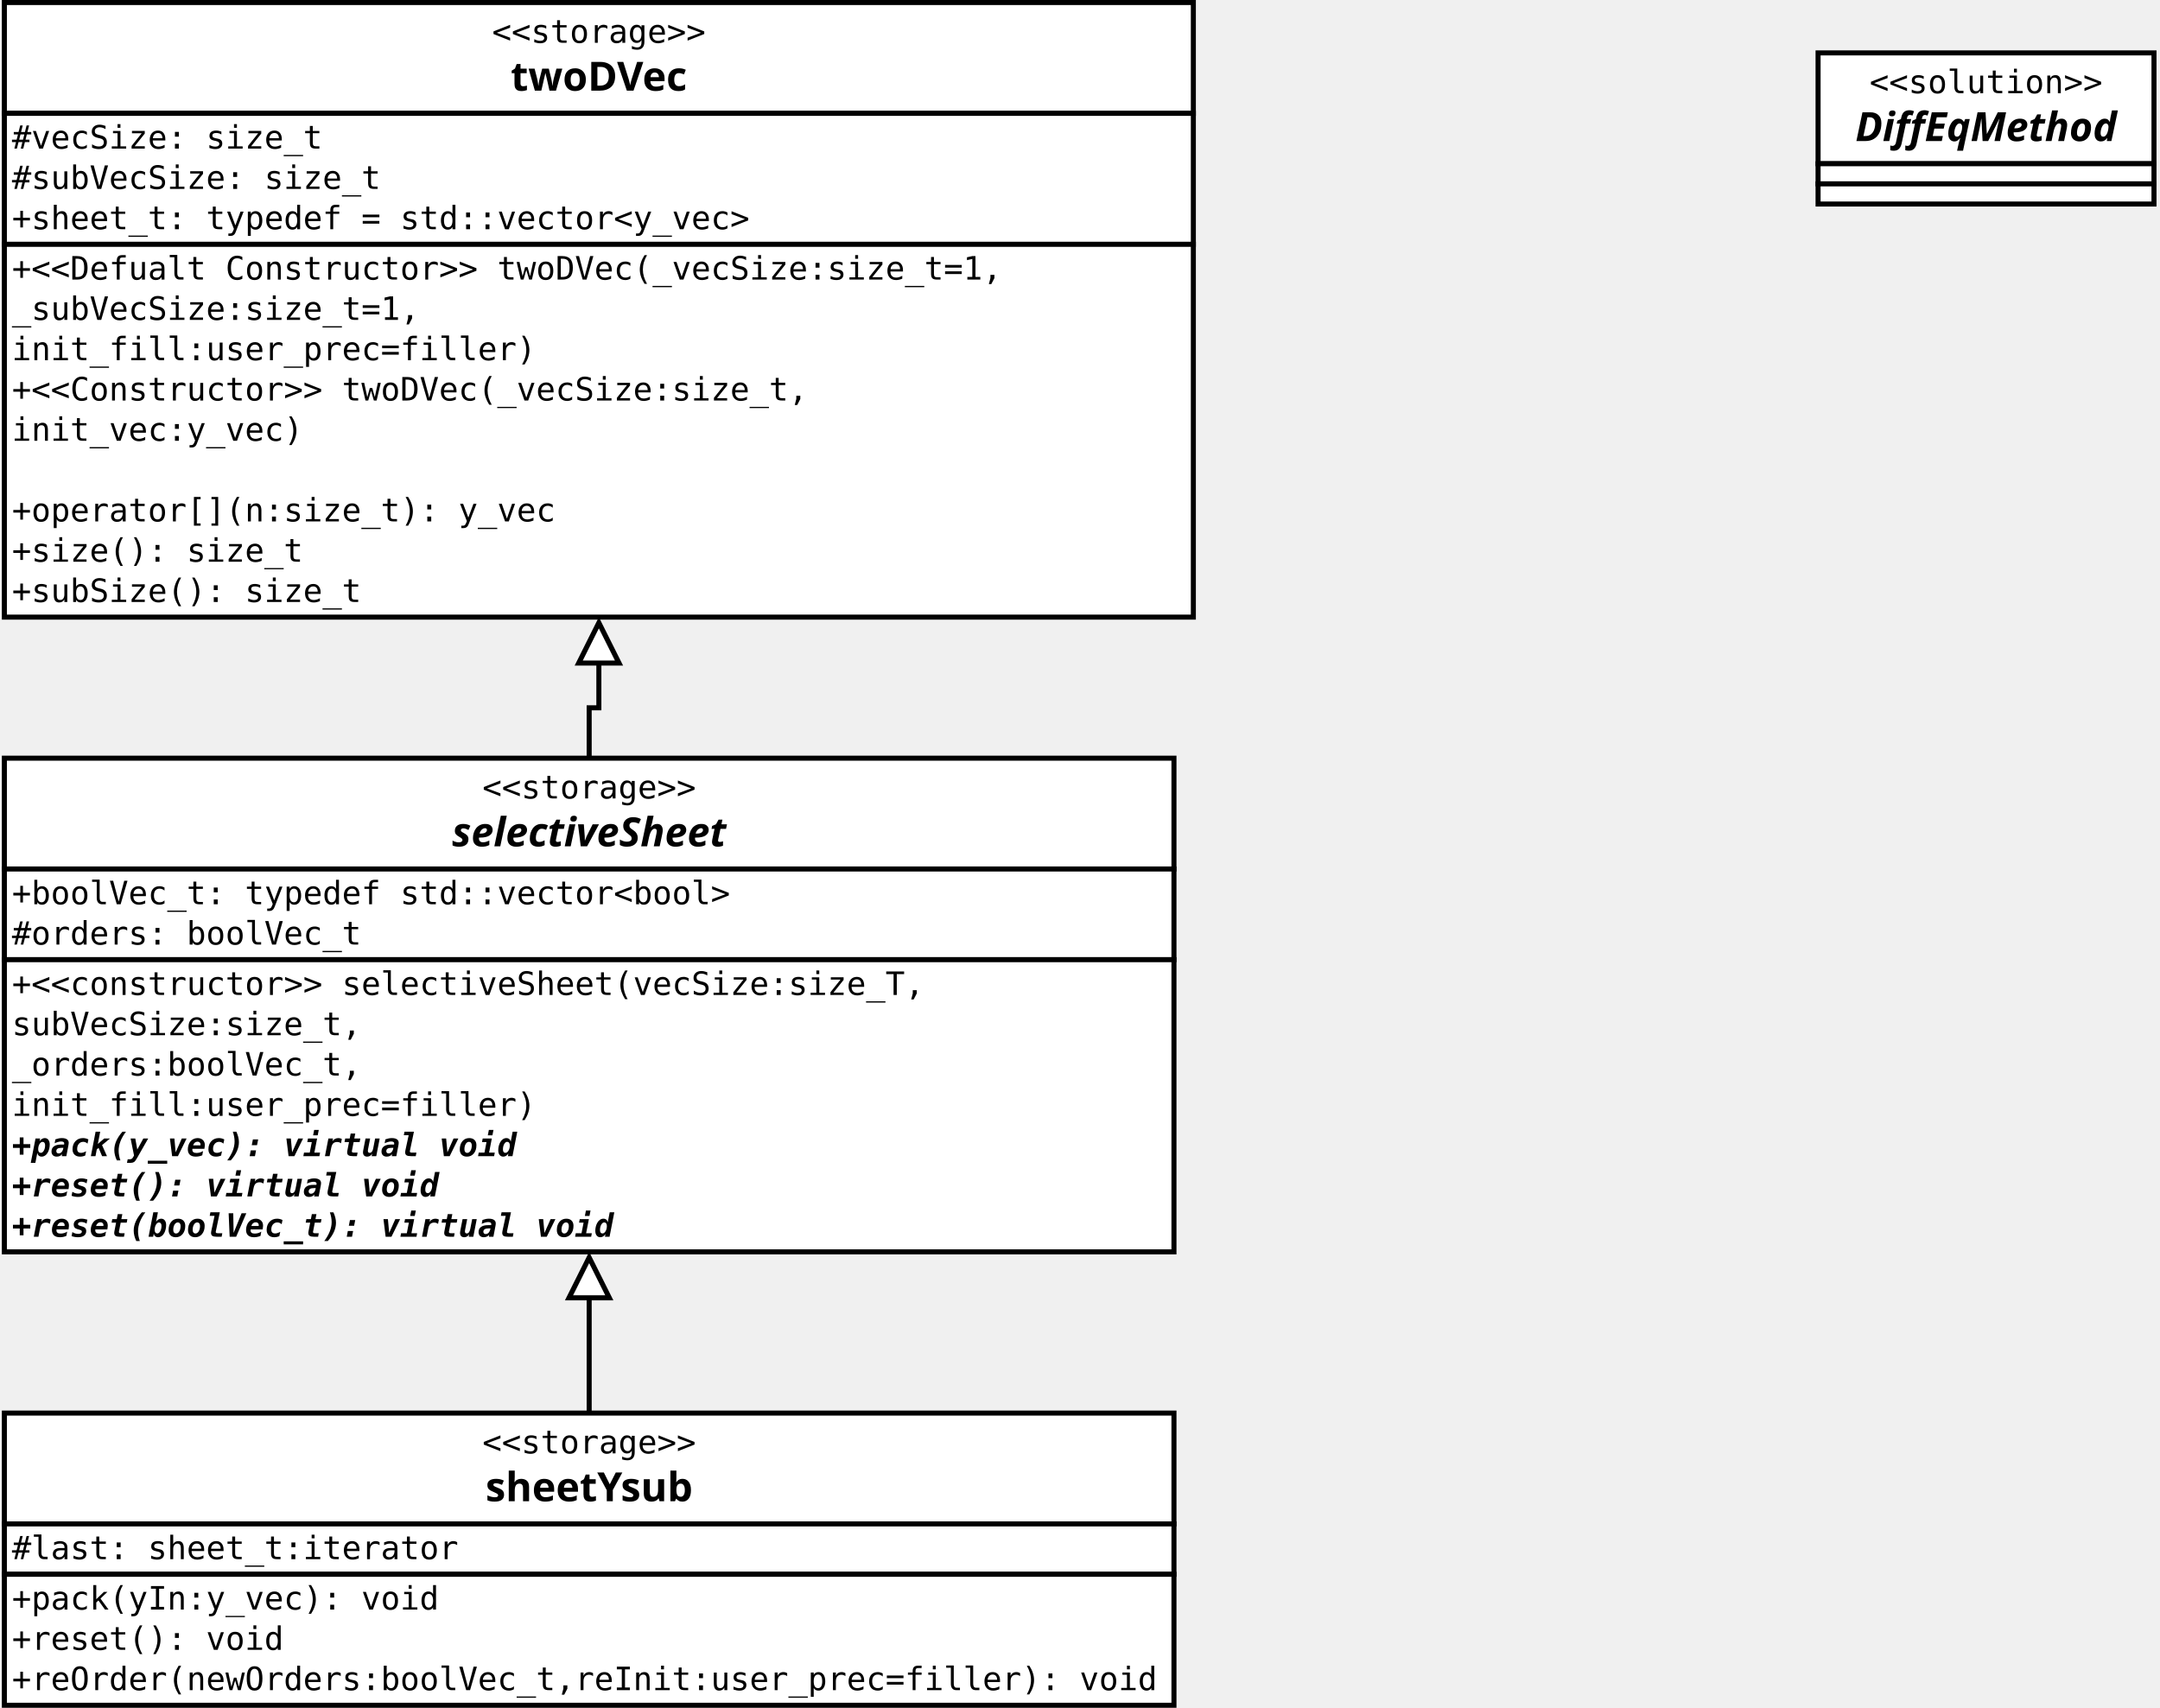
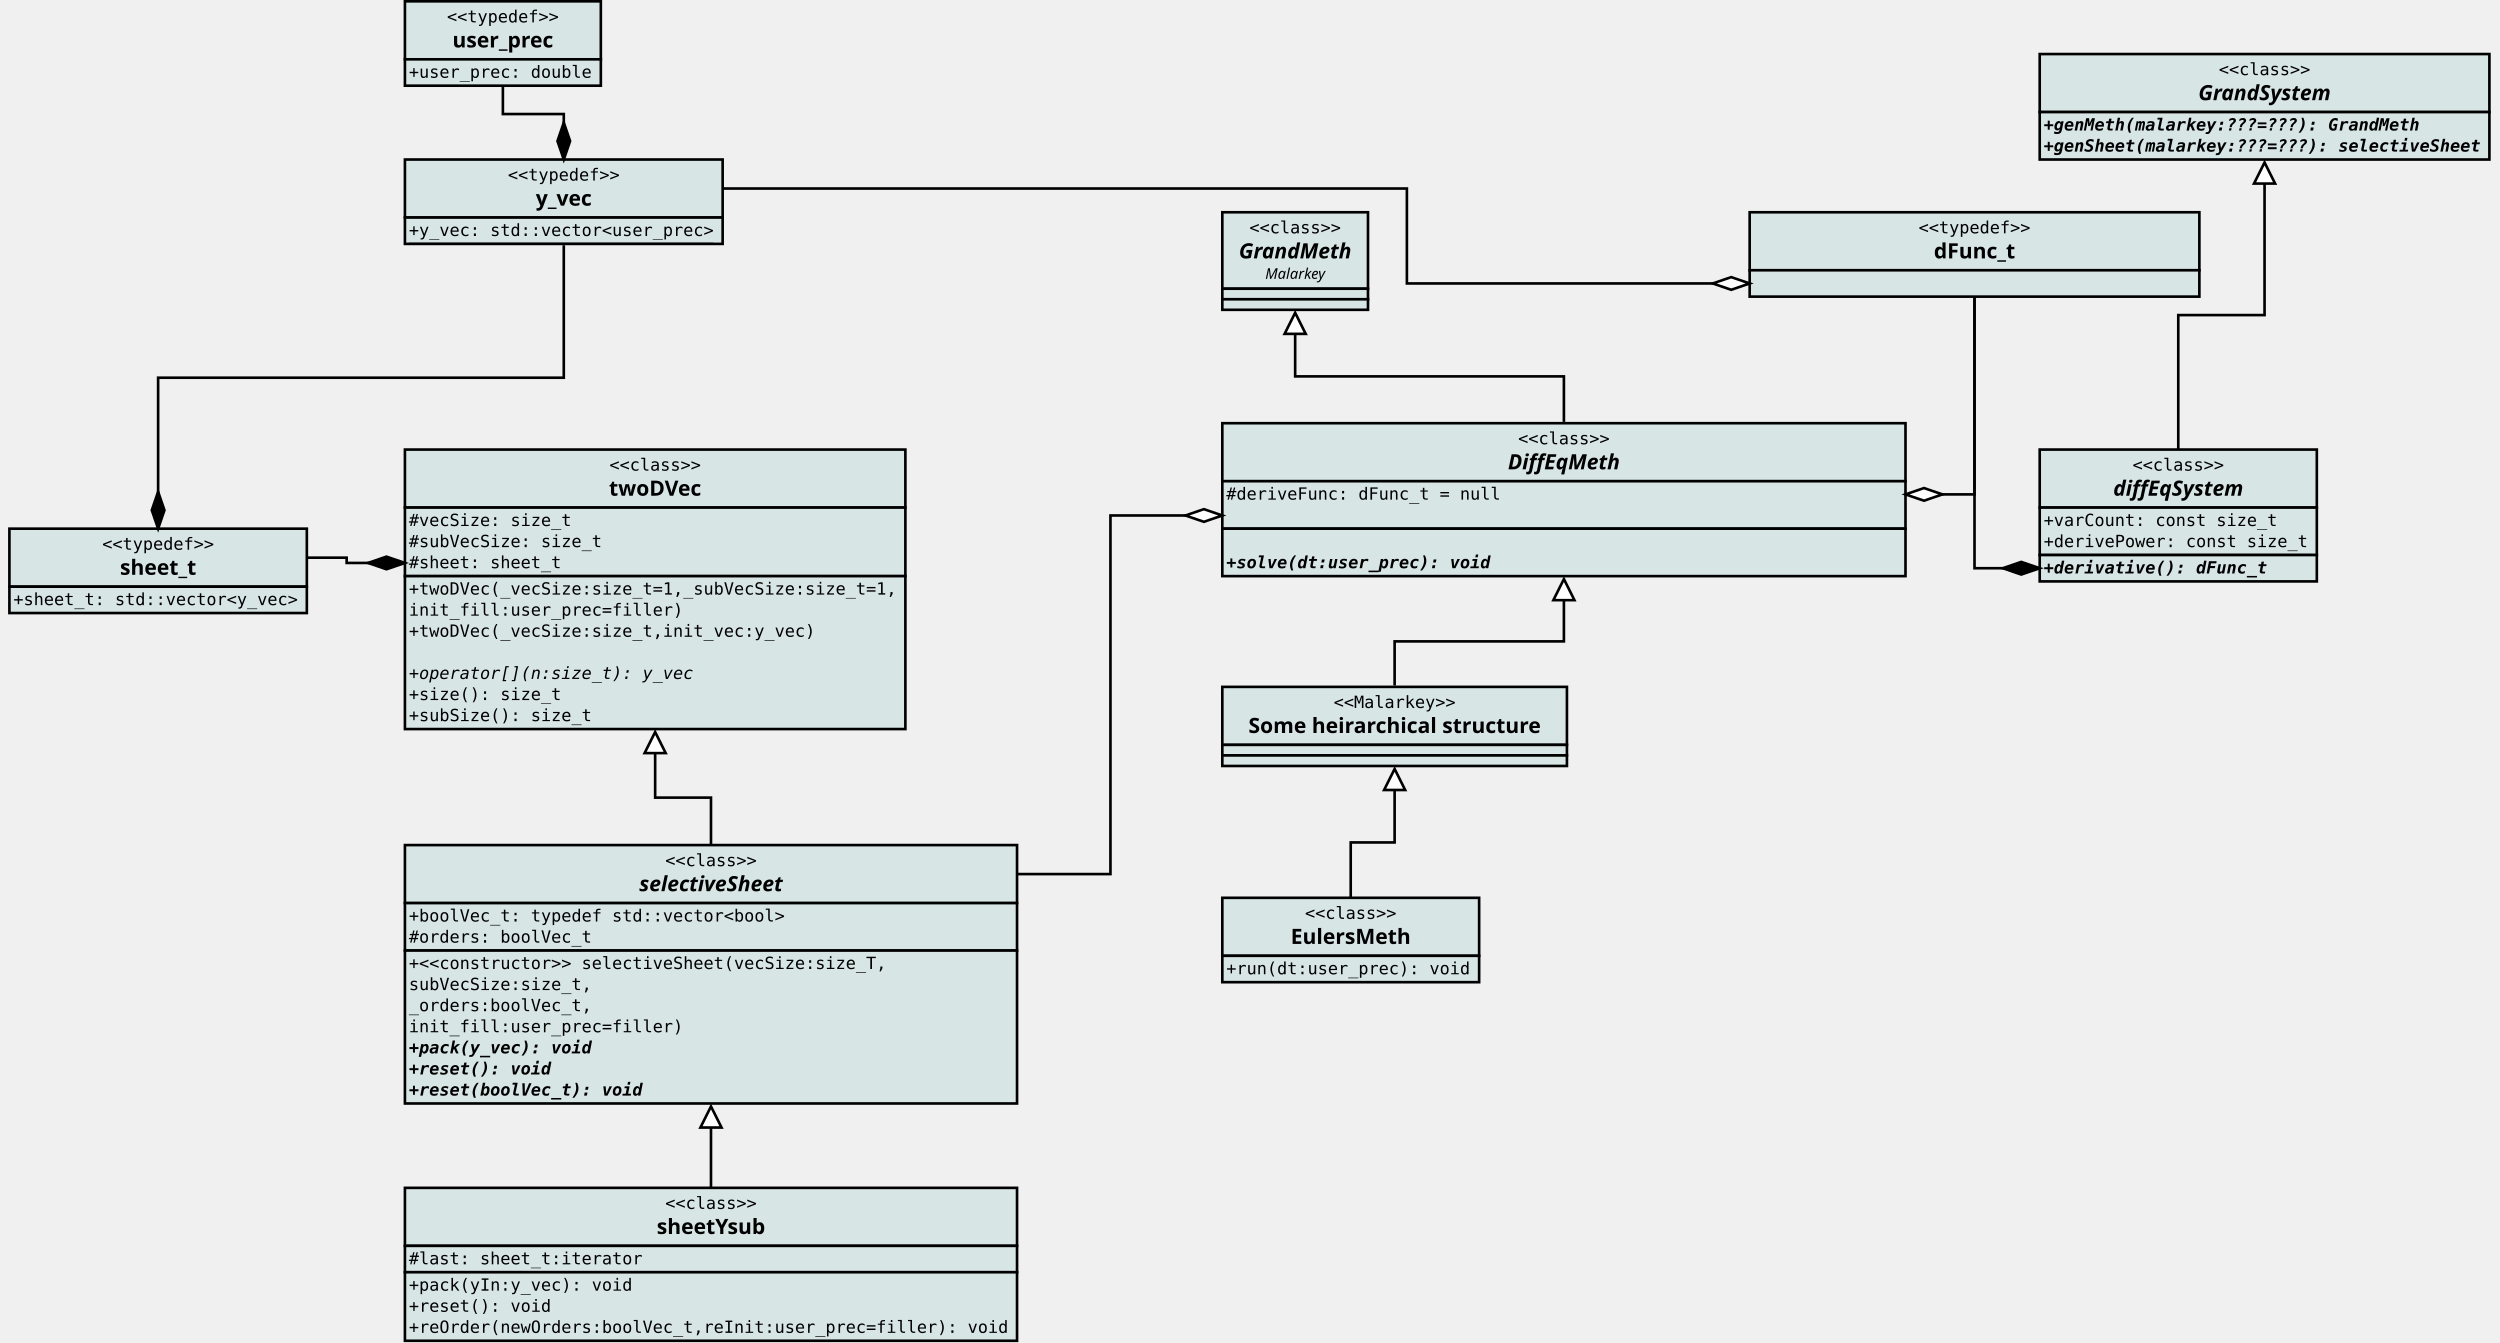
- <svg xmlns="http://www.w3.org/2000/svg" width="43cm" height="34cm" viewBox="-1 -1 856 678">
-   <g>
-     <rect style="fill: #ffffff" x="0" y="0" width="472" height="44" />
-     <rect style="fill: none; fill-opacity:0; stroke-width: 2; stroke: #000000" x="0" y="0" width="472" height="44" />
-     <text font-size="12.8" style="fill: #000000;text-anchor:middle;font-family:monospace;font-style:normal;font-weight:normal" x="236" y="16">&lt;&lt;storage&gt;&gt;</text>
-     <text font-size="16" style="fill: #000000;text-anchor:middle;font-family:sans-serif;font-style:normal;font-weight:700" x="236" y="35">twoDVec</text>
-     <rect style="fill: #ffffff" x="0" y="44" width="472" height="52" />
-     <rect style="fill: none; fill-opacity:0; stroke-width: 2; stroke: #000000" x="0" y="44" width="472" height="52" />
+ <svg xmlns="http://www.w3.org/2000/svg" width="95cm" height="51cm" viewBox="-301 -341 1884 1018">
+   <g>
+     <rect style="fill: #d8e5e5" x="0" y="0" width="379.6" height="44" />
+     <rect style="fill: none; fill-opacity:0; stroke-width: 2; stroke: #000000" x="0" y="0" width="379.6" height="44" />
+     <text font-size="12.8" style="fill: #000000;text-anchor:middle;font-family:monospace;font-style:normal;font-weight:normal" x="189.8" y="16">&lt;&lt;class&gt;&gt;</text>
+     <text font-size="16" style="fill: #000000;text-anchor:middle;font-family:sans-serif;font-style:normal;font-weight:700" x="189.8" y="35">twoDVec</text>
+     <rect style="fill: #d8e5e5" x="0" y="44" width="379.6" height="52" />
+     <rect style="fill: none; fill-opacity:0; stroke-width: 2; stroke: #000000" x="0" y="44" width="379.6" height="52" />
    <text font-size="12.8" style="fill: #000000;text-anchor:start;font-family:monospace;font-style:normal;font-weight:normal" x="3" y="58">#vecSize: size_t</text>
    <text font-size="12.8" style="fill: #000000;text-anchor:start;font-family:monospace;font-style:normal;font-weight:normal" x="3" y="74">#subVecSize: size_t</text>
-     <text font-size="12.8" style="fill: #000000;text-anchor:start;font-family:monospace;font-style:normal;font-weight:normal" x="3" y="90">+sheet_t: typedef  = std::vector&lt;y_vec&gt;</text>
-     <rect style="fill: #ffffff" x="0" y="96" width="472" height="148" />
-     <rect style="fill: none; fill-opacity:0; stroke-width: 2; stroke: #000000" x="0" y="96" width="472" height="148" />
-     <text font-size="12.8" style="fill: #000000;text-anchor:start;font-family:monospace;font-style:normal;font-weight:normal" x="3" y="110">+&lt;&lt;Defualt Constructor&gt;&gt; twoDVec(_vecSize:size_t=1,</text>
-     <text font-size="12.8" style="fill: #000000;text-anchor:start;font-family:monospace;font-style:normal;font-weight:normal" x="3" y="126">                                 _subVecSize:size_t=1,</text>
-     <text font-size="12.8" style="fill: #000000;text-anchor:start;font-family:monospace;font-style:normal;font-weight:normal" x="3" y="142">                                 init_fill:user_prec=filler)</text>
-     <text font-size="12.8" style="fill: #000000;text-anchor:start;font-family:monospace;font-style:normal;font-weight:normal" x="3" y="158">+&lt;&lt;Constructor&gt;&gt; twoDVec(_vecSize:size_t,</text>
-     <text font-size="12.8" style="fill: #000000;text-anchor:start;font-family:monospace;font-style:normal;font-weight:normal" x="3" y="174">                         init_vec:y_vec)</text>
-     <text font-size="12.8" style="fill: #000000;text-anchor:start;font-family:monospace;font-style:normal;font-weight:normal" x="3" y="190" />
-     <text font-size="12.8" style="fill: #000000;text-anchor:start;font-family:monospace;font-style:normal;font-weight:normal" x="3" y="206">+operator[](n:size_t): y_vec</text>
-     <text font-size="12.8" style="fill: #000000;text-anchor:start;font-family:monospace;font-style:normal;font-weight:normal" x="3" y="222">+size(): size_t</text>
-     <text font-size="12.8" style="fill: #000000;text-anchor:start;font-family:monospace;font-style:normal;font-weight:normal" x="3" y="238">+subSize(): size_t</text>
-   </g>
-   <g>
-     <rect style="fill: #ffffff" x="0" y="300" width="464.3" height="44" />
+     <text font-size="12.8" style="fill: #000000;text-anchor:start;font-family:monospace;font-style:normal;font-weight:normal" x="3" y="90">#sheet: sheet_t</text>
+     <rect style="fill: #d8e5e5" x="0" y="96" width="379.6" height="116" />
+     <rect style="fill: none; fill-opacity:0; stroke-width: 2; stroke: #000000" x="0" y="96" width="379.6" height="116" />
+     <text font-size="12.8" style="fill: #000000;text-anchor:start;font-family:monospace;font-style:normal;font-weight:normal" x="3" y="110">+twoDVec(_vecSize:size_t=1,_subVecSize:size_t=1,</text>
+     <text font-size="12.8" style="fill: #000000;text-anchor:start;font-family:monospace;font-style:normal;font-weight:normal" x="3" y="126">         init_fill:user_prec=filler)</text>
+     <text font-size="12.8" style="fill: #000000;text-anchor:start;font-family:monospace;font-style:normal;font-weight:normal" x="3" y="142">+twoDVec(_vecSize:size_t,init_vec:y_vec)</text>
+     <text font-size="12.8" style="fill: #000000;text-anchor:start;font-family:monospace;font-style:normal;font-weight:normal" x="3" y="158" />
+     <text font-size="12.8" style="fill: #000000;text-anchor:start;font-family:monospace;font-style:italic;font-weight:normal" x="3" y="174">+operator[](n:size_t): y_vec</text>
+     <text font-size="12.8" style="fill: #000000;text-anchor:start;font-family:monospace;font-style:normal;font-weight:normal" x="3" y="190">+size(): size_t</text>
+     <text font-size="12.8" style="fill: #000000;text-anchor:start;font-family:monospace;font-style:normal;font-weight:normal" x="3" y="206">+subSize(): size_t</text>
+   </g>
+   <g>
+     <rect style="fill: #d8e5e5" x="0" y="300" width="464.3" height="44" />
    <rect style="fill: none; fill-opacity:0; stroke-width: 2; stroke: #000000" x="0" y="300" width="464.3" height="44" />
-     <text font-size="12.8" style="fill: #000000;text-anchor:middle;font-family:monospace;font-style:normal;font-weight:normal" x="232.15" y="316">&lt;&lt;storage&gt;&gt;</text>
+     <text font-size="12.8" style="fill: #000000;text-anchor:middle;font-family:monospace;font-style:normal;font-weight:normal" x="232.15" y="316">&lt;&lt;class&gt;&gt;</text>
    <text font-size="16" style="fill: #000000;text-anchor:middle;font-family:sans-serif;font-style:italic;font-weight:700" x="232.15" y="335">selectiveSheet</text>
-     <rect style="fill: #ffffff" x="0" y="344" width="464.3" height="36" />
+     <rect style="fill: #d8e5e5" x="0" y="344" width="464.3" height="36" />
    <rect style="fill: none; fill-opacity:0; stroke-width: 2; stroke: #000000" x="0" y="344" width="464.3" height="36" />
    <text font-size="12.8" style="fill: #000000;text-anchor:start;font-family:monospace;font-style:normal;font-weight:normal" x="3" y="358">+boolVec_t: typedef std::vector&lt;bool&gt;</text>
    <text font-size="12.8" style="fill: #000000;text-anchor:start;font-family:monospace;font-style:normal;font-weight:normal" x="3" y="374">#orders: boolVec_t</text>
-     <rect style="fill: #ffffff" x="0" y="380" width="464.3" height="116" />
+     <rect style="fill: #d8e5e5" x="0" y="380" width="464.3" height="116" />
    <rect style="fill: none; fill-opacity:0; stroke-width: 2; stroke: #000000" x="0" y="380" width="464.3" height="116" />
    <text font-size="12.8" style="fill: #000000;text-anchor:start;font-family:monospace;font-style:normal;font-weight:normal" x="3" y="394">+&lt;&lt;constructor&gt;&gt; selectiveSheet(vecSize:size_T,</text>
    <text font-size="12.8" style="fill: #000000;text-anchor:start;font-family:monospace;font-style:normal;font-weight:normal" x="3" y="410">                                subVecSize:size_t,</text>
    <text font-size="12.8" style="fill: #000000;text-anchor:start;font-family:monospace;font-style:normal;font-weight:normal" x="3" y="426">                                _orders:boolVec_t,</text>
    <text font-size="12.8" style="fill: #000000;text-anchor:start;font-family:monospace;font-style:normal;font-weight:normal" x="3" y="442">                                init_fill:user_prec=filler)</text>
-     <text font-size="12.8" style="fill: #000000;text-anchor:start;font-family:monospace;font-style:italic;font-weight:700" x="3" y="458">+pack(y_vec): virtual void</text>
-     <text font-size="12.8" style="fill: #000000;text-anchor:start;font-family:monospace;font-style:italic;font-weight:700" x="3" y="474">+reset(): virtual void</text>
-     <text font-size="12.8" style="fill: #000000;text-anchor:start;font-family:monospace;font-style:italic;font-weight:700" x="3" y="490">+reset(boolVec_t): virtual void</text>
-   </g>
-   <g>
-     <polyline style="fill: none; fill-opacity:0; stroke-width: 2; stroke: #000000" points="236,262.236 236,280 232.15,280 232.15,300 " />
-     <polygon style="fill: #ffffff" points="244,262.236 236,246.236 228,262.236 " />
-     <polygon style="fill: none; fill-opacity:0; stroke-width: 2; stroke: #000000" points="244,262.236 236,246.236 228,262.236 " />
-   </g>
-   <g>
-     <rect style="fill: #ffffff" x="0" y="560" width="464.3" height="44" />
+     <text font-size="12.8" style="fill: #000000;text-anchor:start;font-family:monospace;font-style:italic;font-weight:700" x="3" y="458">+pack(y_vec): void</text>
+     <text font-size="12.8" style="fill: #000000;text-anchor:start;font-family:monospace;font-style:italic;font-weight:700" x="3" y="474">+reset(): void</text>
+     <text font-size="12.8" style="fill: #000000;text-anchor:start;font-family:monospace;font-style:italic;font-weight:700" x="3" y="490">+reset(boolVec_t): void</text>
+   </g>
+   <g>
+     <polyline style="fill: none; fill-opacity:0; stroke-width: 2; stroke: #000000" points="189.8,230.236 189.8,264 232.15,264 232.15,300 " />
+     <polygon style="fill: #ffffff" points="197.8,230.236 189.8,214.236 181.8,230.236 " />
+     <polygon style="fill: none; fill-opacity:0; stroke-width: 2; stroke: #000000" points="197.8,230.236 189.8,214.236 181.8,230.236 " />
+   </g>
+   <g>
+     <rect style="fill: #d8e5e5" x="0" y="560" width="464.3" height="44" />
    <rect style="fill: none; fill-opacity:0; stroke-width: 2; stroke: #000000" x="0" y="560" width="464.3" height="44" />
-     <text font-size="12.8" style="fill: #000000;text-anchor:middle;font-family:monospace;font-style:normal;font-weight:normal" x="232.15" y="576">&lt;&lt;storage&gt;&gt;</text>
+     <text font-size="12.8" style="fill: #000000;text-anchor:middle;font-family:monospace;font-style:normal;font-weight:normal" x="232.15" y="576">&lt;&lt;class&gt;&gt;</text>
    <text font-size="16" style="fill: #000000;text-anchor:middle;font-family:sans-serif;font-style:normal;font-weight:700" x="232.15" y="595">sheetYsub</text>
-     <rect style="fill: #ffffff" x="0" y="604" width="464.3" height="20" />
+     <rect style="fill: #d8e5e5" x="0" y="604" width="464.3" height="20" />
    <rect style="fill: none; fill-opacity:0; stroke-width: 2; stroke: #000000" x="0" y="604" width="464.3" height="20" />
    <text font-size="12.8" style="fill: #000000;text-anchor:start;font-family:monospace;font-style:normal;font-weight:normal" x="3" y="618">#last: sheet_t:iterator</text>
-     <rect style="fill: #ffffff" x="0" y="624" width="464.3" height="52" />
+     <rect style="fill: #d8e5e5" x="0" y="624" width="464.3" height="52" />
    <rect style="fill: none; fill-opacity:0; stroke-width: 2; stroke: #000000" x="0" y="624" width="464.3" height="52" />
    <text font-size="12.8" style="fill: #000000;text-anchor:start;font-family:monospace;font-style:normal;font-weight:normal" x="3" y="638">+pack(yIn:y_vec): void</text>
    <text font-size="12.8" style="fill: #000000;text-anchor:start;font-family:monospace;font-style:normal;font-weight:normal" x="3" y="654">+reset(): void</text>
    <text font-size="12.8" style="fill: #000000;text-anchor:start;font-family:monospace;font-style:normal;font-weight:normal" x="3" y="670">+reOrder(newOrders:boolVec_t,reInit:user_prec=filler): void</text>
  </g>
  <g>
    <polyline style="fill: none; fill-opacity:0; stroke-width: 2; stroke: #000000" points="232.15,514.236 232.15,513 232.15,559 232.15,560 " />
    <polygon style="fill: #ffffff" points="240.15,514.236 232.15,498.236 224.15,514.236 " />
    <polygon style="fill: none; fill-opacity:0; stroke-width: 2; stroke: #000000" points="240.15,514.236 232.15,498.236 224.15,514.236 " />
  </g>
  <g>
-     <rect style="fill: #ffffff" x="720" y="20" width="133.35" height="44" />
-     <rect style="fill: none; fill-opacity:0; stroke-width: 2; stroke: #000000" x="720" y="20" width="133.35" height="44" />
-     <text font-size="12.8" style="fill: #000000;text-anchor:middle;font-family:monospace;font-style:normal;font-weight:normal" x="786.675" y="36">&lt;&lt;solution&gt;&gt;</text>
-     <text font-size="16" style="fill: #000000;text-anchor:middle;font-family:sans-serif;font-style:italic;font-weight:700" x="786.675" y="55">DiffEqMethod</text>
-     <rect style="fill: #ffffff" x="720" y="64" width="133.35" height="8" />
-     <rect style="fill: none; fill-opacity:0; stroke-width: 2; stroke: #000000" x="720" y="64" width="133.35" height="8" />
-     <rect style="fill: #ffffff" x="720" y="72" width="133.35" height="8" />
-     <rect style="fill: none; fill-opacity:0; stroke-width: 2; stroke: #000000" x="720" y="72" width="133.35" height="8" />
+     <rect style="fill: #d8e5e5" x="620" y="-20" width="518.2" height="44" />
+     <rect style="fill: none; fill-opacity:0; stroke-width: 2; stroke: #000000" x="620" y="-20" width="518.2" height="44" />
+     <text font-size="12.8" style="fill: #000000;text-anchor:middle;font-family:monospace;font-style:normal;font-weight:normal" x="879.1" y="-4">&lt;&lt;class&gt;&gt;</text>
+     <text font-size="16" style="fill: #000000;text-anchor:middle;font-family:sans-serif;font-style:italic;font-weight:700" x="879.1" y="15">DiffEqMeth</text>
+     <rect style="fill: #d8e5e5" x="620" y="24" width="518.2" height="36" />
+     <rect style="fill: none; fill-opacity:0; stroke-width: 2; stroke: #000000" x="620" y="24" width="518.2" height="36" />
+     <text font-size="12.8" style="fill: #000000;text-anchor:start;font-family:monospace;font-style:normal;font-weight:normal" x="623" y="38">#deriveFunc: dFunc_t = null</text>
+     <text font-size="12.8" style="fill: #000000;text-anchor:start;font-family:monospace;font-style:normal;font-weight:normal" x="623" y="54" />
+     <rect style="fill: #d8e5e5" x="620" y="60" width="518.2" height="36" />
+     <rect style="fill: none; fill-opacity:0; stroke-width: 2; stroke: #000000" x="620" y="60" width="518.2" height="36" />
+     <text font-size="12.8" style="fill: #000000;text-anchor:start;font-family:monospace;font-style:normal;font-weight:normal" x="623" y="74" />
+     <text font-size="12.8" style="fill: #000000;text-anchor:start;font-family:monospace;font-style:italic;font-weight:700" x="623" y="90">+solve(dt:user_prec): void</text>
+   </g>
+   <g>
+     <rect style="fill: #d8e5e5" x="-300" y="60" width="225.6" height="44" />
+     <rect style="fill: none; fill-opacity:0; stroke-width: 2; stroke: #000000" x="-300" y="60" width="225.6" height="44" />
+     <text font-size="12.8" style="fill: #000000;text-anchor:middle;font-family:monospace;font-style:normal;font-weight:normal" x="-187.2" y="76">&lt;&lt;typedef&gt;&gt;</text>
+     <text font-size="16" style="fill: #000000;text-anchor:middle;font-family:sans-serif;font-style:normal;font-weight:700" x="-187.2" y="95">sheet_t</text>
+     <rect style="fill: #d8e5e5" x="-300" y="104" width="225.6" height="20" />
+     <rect style="fill: none; fill-opacity:0; stroke-width: 2; stroke: #000000" x="-300" y="104" width="225.6" height="20" />
+     <text font-size="12.8" style="fill: #000000;text-anchor:start;font-family:monospace;font-style:normal;font-weight:normal" x="-297" y="118">+sheet_t: std::vector&lt;y_vec&gt;</text>
+   </g>
+   <g>
+     <polyline style="fill: none; fill-opacity:0; stroke-width: 2; stroke: #000000" points="-25.172,86 -44.2,86 -44.2,82 -74.4,82 " />
+     <polygon style="fill: #000000" points="0,86 -14,90.8 -28,86 -14,81.2 " />
+     <polygon style="fill: none; fill-opacity:0; stroke-width: 2; stroke: #000000" points="0,86 -14,90.8 -28,86 -14,81.2 " />
+   </g>
+   <g>
+     <rect style="fill: #d8e5e5" x="0" y="-220" width="241" height="44" />
+     <rect style="fill: none; fill-opacity:0; stroke-width: 2; stroke: #000000" x="0" y="-220" width="241" height="44" />
+     <text font-size="12.8" style="fill: #000000;text-anchor:middle;font-family:monospace;font-style:normal;font-weight:normal" x="120.5" y="-204">&lt;&lt;typedef&gt;&gt;</text>
+     <text font-size="16" style="fill: #000000;text-anchor:middle;font-family:sans-serif;font-style:normal;font-weight:700" x="120.5" y="-185">y_vec</text>
+     <rect style="fill: #d8e5e5" x="0" y="-176" width="241" height="20" />
+     <rect style="fill: none; fill-opacity:0; stroke-width: 2; stroke: #000000" x="0" y="-176" width="241" height="20" />
+     <text font-size="12.8" style="fill: #000000;text-anchor:start;font-family:monospace;font-style:normal;font-weight:normal" x="3" y="-162">+y_vec: std::vector&lt;user_prec&gt;</text>
+     <line style="fill: none; fill-opacity:0; stroke-width: 1; stroke: #000000" x1="3" y1="-156.4" x2="234" y2="-156.4" />
+   </g>
+   <g>
+     <rect style="fill: #d8e5e5" x="0" y="-340" width="148.6" height="44" />
+     <rect style="fill: none; fill-opacity:0; stroke-width: 2; stroke: #000000" x="0" y="-340" width="148.6" height="44" />
+     <text font-size="12.8" style="fill: #000000;text-anchor:middle;font-family:monospace;font-style:normal;font-weight:normal" x="74.3" y="-324">&lt;&lt;typedef&gt;&gt;</text>
+     <text font-size="16" style="fill: #000000;text-anchor:middle;font-family:sans-serif;font-style:normal;font-weight:700" x="74.3" y="-305">user_prec</text>
+     <rect style="fill: #d8e5e5" x="0" y="-296" width="148.6" height="20" />
+     <rect style="fill: none; fill-opacity:0; stroke-width: 2; stroke: #000000" x="0" y="-296" width="148.6" height="20" />
+     <text font-size="12.8" style="fill: #000000;text-anchor:start;font-family:monospace;font-style:normal;font-weight:normal" x="3" y="-282">+user_prec: double</text>
+   </g>
+   <g>
+     <polyline style="fill: none; fill-opacity:0; stroke-width: 2; stroke: #000000" points="120.5,-245.172 120.5,-254.496 74.3,-254.496 74.3,-274.992 " />
+     <polygon style="fill: #000000" points="120.5,-220 115.7,-234 120.5,-248 125.3,-234 " />
+     <polygon style="fill: none; fill-opacity:0; stroke-width: 2; stroke: #000000" points="120.5,-220 115.7,-234 120.5,-248 125.3,-234 " />
+   </g>
+   <g>
+     <polyline style="fill: none; fill-opacity:0; stroke-width: 2; stroke: #000000" points="-187.2,34.828 -187.2,-54.496 120.5,-54.496 120.5,-154.992 " />
+     <polygon style="fill: #000000" points="-187.2,60 -192,46 -187.2,32 -182.4,46 " />
+     <polygon style="fill: none; fill-opacity:0; stroke-width: 2; stroke: #000000" points="-187.2,60 -192,46 -187.2,32 -182.4,46 " />
+   </g>
+   <g>
+     <rect style="fill: #d8e5e5" x="1020" y="-180" width="341.1" height="44" />
+     <rect style="fill: none; fill-opacity:0; stroke-width: 2; stroke: #000000" x="1020" y="-180" width="341.1" height="44" />
+     <text font-size="12.8" style="fill: #000000;text-anchor:middle;font-family:monospace;font-style:normal;font-weight:normal" x="1190.55" y="-164">&lt;&lt;typedef&gt;&gt;</text>
+     <text font-size="16" style="fill: #000000;text-anchor:middle;font-family:sans-serif;font-style:normal;font-weight:700" x="1190.55" y="-145">dFunc_t</text>
+     <rect style="fill: #d8e5e5" x="1020" y="-136" width="341.1" height="20" />
+     <rect style="fill: none; fill-opacity:0; stroke-width: 2; stroke: #000000" x="1020" y="-136" width="341.1" height="20" />
+     <text font-size="12.8" style="fill: #000000;text-anchor:start;font-family:monospace;font-style:normal;font-weight:normal" x="1023" y="-122" />
+   </g>
+   <g>
+     <polyline style="fill: none; fill-opacity:0; stroke-width: 2; stroke: #000000" points="1163.37,34 1190.55,34 1190.55,-116 " />
+     <polygon style="fill: #ffffff" points="1138.2,34 1152.2,29.2 1166.2,34 1152.2,38.8 " />
+     <polygon style="fill: none; fill-opacity:0; stroke-width: 2; stroke: #000000" points="1138.2,34 1152.2,29.2 1166.2,34 1152.2,38.8 " />
+   </g>
+   <g>
+     <polyline style="fill: none; fill-opacity:0; stroke-width: 2; stroke: #000000" points="594.828,50 535.15,50 535.15,322 464.3,322 " />
+     <polygon style="fill: #ffffff" points="620,50 606,54.8 592,50 606,45.2 " />
+     <polygon style="fill: none; fill-opacity:0; stroke-width: 2; stroke: #000000" points="620,50 606,54.8 592,50 606,45.2 " />
+   </g>
+   <g>
+     <rect style="fill: #d8e5e5" x="620" y="180" width="261.4" height="44" />
+     <rect style="fill: none; fill-opacity:0; stroke-width: 2; stroke: #000000" x="620" y="180" width="261.4" height="44" />
+     <text font-size="12.8" style="fill: #000000;text-anchor:middle;font-family:monospace;font-style:normal;font-weight:normal" x="750.7" y="196">&lt;&lt;Malarkey&gt;&gt;</text>
+     <text font-size="16" style="fill: #000000;text-anchor:middle;font-family:sans-serif;font-style:normal;font-weight:700" x="750.7" y="215">Some heirarchical structure</text>
+     <rect style="fill: #d8e5e5" x="620" y="224" width="261.4" height="8" />
+     <rect style="fill: none; fill-opacity:0; stroke-width: 2; stroke: #000000" x="620" y="224" width="261.4" height="8" />
+     <rect style="fill: #d8e5e5" x="620" y="232" width="261.4" height="8" />
+     <rect style="fill: none; fill-opacity:0; stroke-width: 2; stroke: #000000" x="620" y="232" width="261.4" height="8" />
+   </g>
+   <g>
+     <polyline style="fill: none; fill-opacity:0; stroke-width: 2; stroke: #000000" points="879.1,114.236 879.1,145.496 750.7,145.496 750.7,178.992 " />
+     <polygon style="fill: #ffffff" points="887.1,114.236 879.1,98.236 871.1,114.236 " />
+     <polygon style="fill: none; fill-opacity:0; stroke-width: 2; stroke: #000000" points="887.1,114.236 879.1,98.236 871.1,114.236 " />
+   </g>
+   <g>
+     <rect style="fill: #d8e5e5" x="620" y="340" width="194.8" height="44" />
+     <rect style="fill: none; fill-opacity:0; stroke-width: 2; stroke: #000000" x="620" y="340" width="194.8" height="44" />
+     <text font-size="12.8" style="fill: #000000;text-anchor:middle;font-family:monospace;font-style:normal;font-weight:normal" x="717.4" y="356">&lt;&lt;class&gt;&gt;</text>
+     <text font-size="16" style="fill: #000000;text-anchor:middle;font-family:sans-serif;font-style:normal;font-weight:700" x="717.4" y="375">EulersMeth</text>
+     <rect style="fill: #d8e5e5" x="620" y="384" width="194.8" height="20" />
+     <rect style="fill: none; fill-opacity:0; stroke-width: 2; stroke: #000000" x="620" y="384" width="194.8" height="20" />
+     <text font-size="12.8" style="fill: #000000;text-anchor:start;font-family:monospace;font-style:normal;font-weight:normal" x="623" y="398">+run(dt:user_prec): void</text>
+   </g>
+   <g>
+     <polyline style="fill: none; fill-opacity:0; stroke-width: 2; stroke: #000000" points="750.7,258.236 750.7,298 717.4,298 717.4,340 " />
+     <polygon style="fill: #ffffff" points="758.7,258.236 750.7,242.236 742.7,258.236 " />
+     <polygon style="fill: none; fill-opacity:0; stroke-width: 2; stroke: #000000" points="758.7,258.236 750.7,242.236 742.7,258.236 " />
+   </g>
+   <g>
+     <rect style="fill: #d8e5e5" x="1240" y="-300" width="341.1" height="44" />
+     <rect style="fill: none; fill-opacity:0; stroke-width: 2; stroke: #000000" x="1240" y="-300" width="341.1" height="44" />
+     <text font-size="12.8" style="fill: #000000;text-anchor:middle;font-family:monospace;font-style:normal;font-weight:normal" x="1410.55" y="-284">&lt;&lt;class&gt;&gt;</text>
+     <text font-size="16" style="fill: #000000;text-anchor:middle;font-family:sans-serif;font-style:italic;font-weight:700" x="1410.55" y="-265">GrandSystem</text>
+     <rect style="fill: #d8e5e5" x="1240" y="-256" width="341.1" height="36" />
+     <rect style="fill: none; fill-opacity:0; stroke-width: 2; stroke: #000000" x="1240" y="-256" width="341.1" height="36" />
+     <text font-size="12.8" style="fill: #000000;text-anchor:start;font-family:monospace;font-style:italic;font-weight:700" x="1243" y="-242">+genMeth(malarkey:???=???): GrandMeth</text>
+     <text font-size="12.8" style="fill: #000000;text-anchor:start;font-family:monospace;font-style:italic;font-weight:700" x="1243" y="-226">+genSheet(malarkey:???=???): selectiveSheet</text>
+   </g>
+   <g>
+     <rect style="fill: #d8e5e5" x="620" y="-180" width="110.5" height="58" />
+     <rect style="fill: none; fill-opacity:0; stroke-width: 2; stroke: #000000" x="620" y="-180" width="110.5" height="58" />
+     <text font-size="12.8" style="fill: #000000;text-anchor:middle;font-family:monospace;font-style:normal;font-weight:normal" x="675.25" y="-164">&lt;&lt;class&gt;&gt;</text>
+     <text font-size="16" style="fill: #000000;text-anchor:middle;font-family:sans-serif;font-style:italic;font-weight:700" x="675.25" y="-145">GrandMeth</text>
+     <text font-size="11.2" style="fill: #000000;text-anchor:middle;font-family:sans-serif;font-style:italic;font-weight:normal" x="675.25" y="-129.5">Malarkey</text>
+     <rect style="fill: #d8e5e5" x="620" y="-122" width="110.5" height="8" />
+     <rect style="fill: none; fill-opacity:0; stroke-width: 2; stroke: #000000" x="620" y="-122" width="110.5" height="8" />
+     <rect style="fill: #d8e5e5" x="620" y="-114" width="110.5" height="8" />
+     <rect style="fill: none; fill-opacity:0; stroke-width: 2; stroke: #000000" x="620" y="-114" width="110.5" height="8" />
+   </g>
+   <g>
+     <polyline style="fill: none; fill-opacity:0; stroke-width: 2; stroke: #000000" points="675.25,-87.764 675.25,-55.504 879.1,-55.504 879.1,-21.007 " />
+     <polygon style="fill: #ffffff" points="683.25,-87.764 675.25,-103.764 667.25,-87.764 " />
+     <polygon style="fill: none; fill-opacity:0; stroke-width: 2; stroke: #000000" points="683.25,-87.764 675.25,-103.764 667.25,-87.764 " />
+   </g>
+   <g>
+     <rect style="fill: #d8e5e5" x="1240" y="0" width="210.2" height="44" />
+     <rect style="fill: none; fill-opacity:0; stroke-width: 2; stroke: #000000" x="1240" y="0" width="210.2" height="44" />
+     <text font-size="12.8" style="fill: #000000;text-anchor:middle;font-family:monospace;font-style:normal;font-weight:normal" x="1345.1" y="16">&lt;&lt;class&gt;&gt;</text>
+     <text font-size="16" style="fill: #000000;text-anchor:middle;font-family:sans-serif;font-style:italic;font-weight:700" x="1345.1" y="35">diffEqSystem</text>
+     <rect style="fill: #d8e5e5" x="1240" y="44" width="210.2" height="36" />
+     <rect style="fill: none; fill-opacity:0; stroke-width: 2; stroke: #000000" x="1240" y="44" width="210.2" height="36" />
+     <text font-size="12.8" style="fill: #000000;text-anchor:start;font-family:monospace;font-style:normal;font-weight:normal" x="1243" y="58">+varCount: const size_t</text>
+     <text font-size="12.8" style="fill: #000000;text-anchor:start;font-family:monospace;font-style:normal;font-weight:normal" x="1243" y="74">+derivePower: const size_t</text>
+     <rect style="fill: #d8e5e5" x="1240" y="80" width="210.2" height="20" />
+     <rect style="fill: none; fill-opacity:0; stroke-width: 2; stroke: #000000" x="1240" y="80" width="210.2" height="20" />
+     <text font-size="12.8" style="fill: #000000;text-anchor:start;font-family:monospace;font-style:italic;font-weight:700" x="1243" y="94">+derivative(): dFunc_t</text>
+   </g>
+   <g>
+     <polyline style="fill: none; fill-opacity:0; stroke-width: 2; stroke: #000000" points="1214.83,90 1190.55,90 1190.55,-116 " />
+     <polygon style="fill: #000000" points="1240,90 1226,94.8 1212,90 1226,85.2 " />
+     <polygon style="fill: none; fill-opacity:0; stroke-width: 2; stroke: #000000" points="1240,90 1226,94.8 1212,90 1226,85.2 " />
+   </g>
+   <g>
+     <polyline style="fill: none; fill-opacity:0; stroke-width: 2; stroke: #000000" points="1410.55,-201.764 1410.55,-102 1345.1,-102 1345.1,-1.41553e-14 " />
+     <polygon style="fill: #ffffff" points="1418.55,-201.764 1410.55,-217.764 1402.55,-201.764 " />
+     <polygon style="fill: none; fill-opacity:0; stroke-width: 2; stroke: #000000" points="1418.55,-201.764 1410.55,-217.764 1402.55,-201.764 " />
+   </g>
+   <g>
+     <polyline style="fill: none; fill-opacity:0; stroke-width: 2; stroke: #000000" points="994.828,-126 760,-126 760,-198 241,-198 " />
+     <polygon style="fill: #ffffff" points="1020,-126 1006,-121.2 992,-126 1006,-130.8 " />
+     <polygon style="fill: none; fill-opacity:0; stroke-width: 2; stroke: #000000" points="1020,-126 1006,-121.2 992,-126 1006,-130.8 " />
  </g>
</svg>
